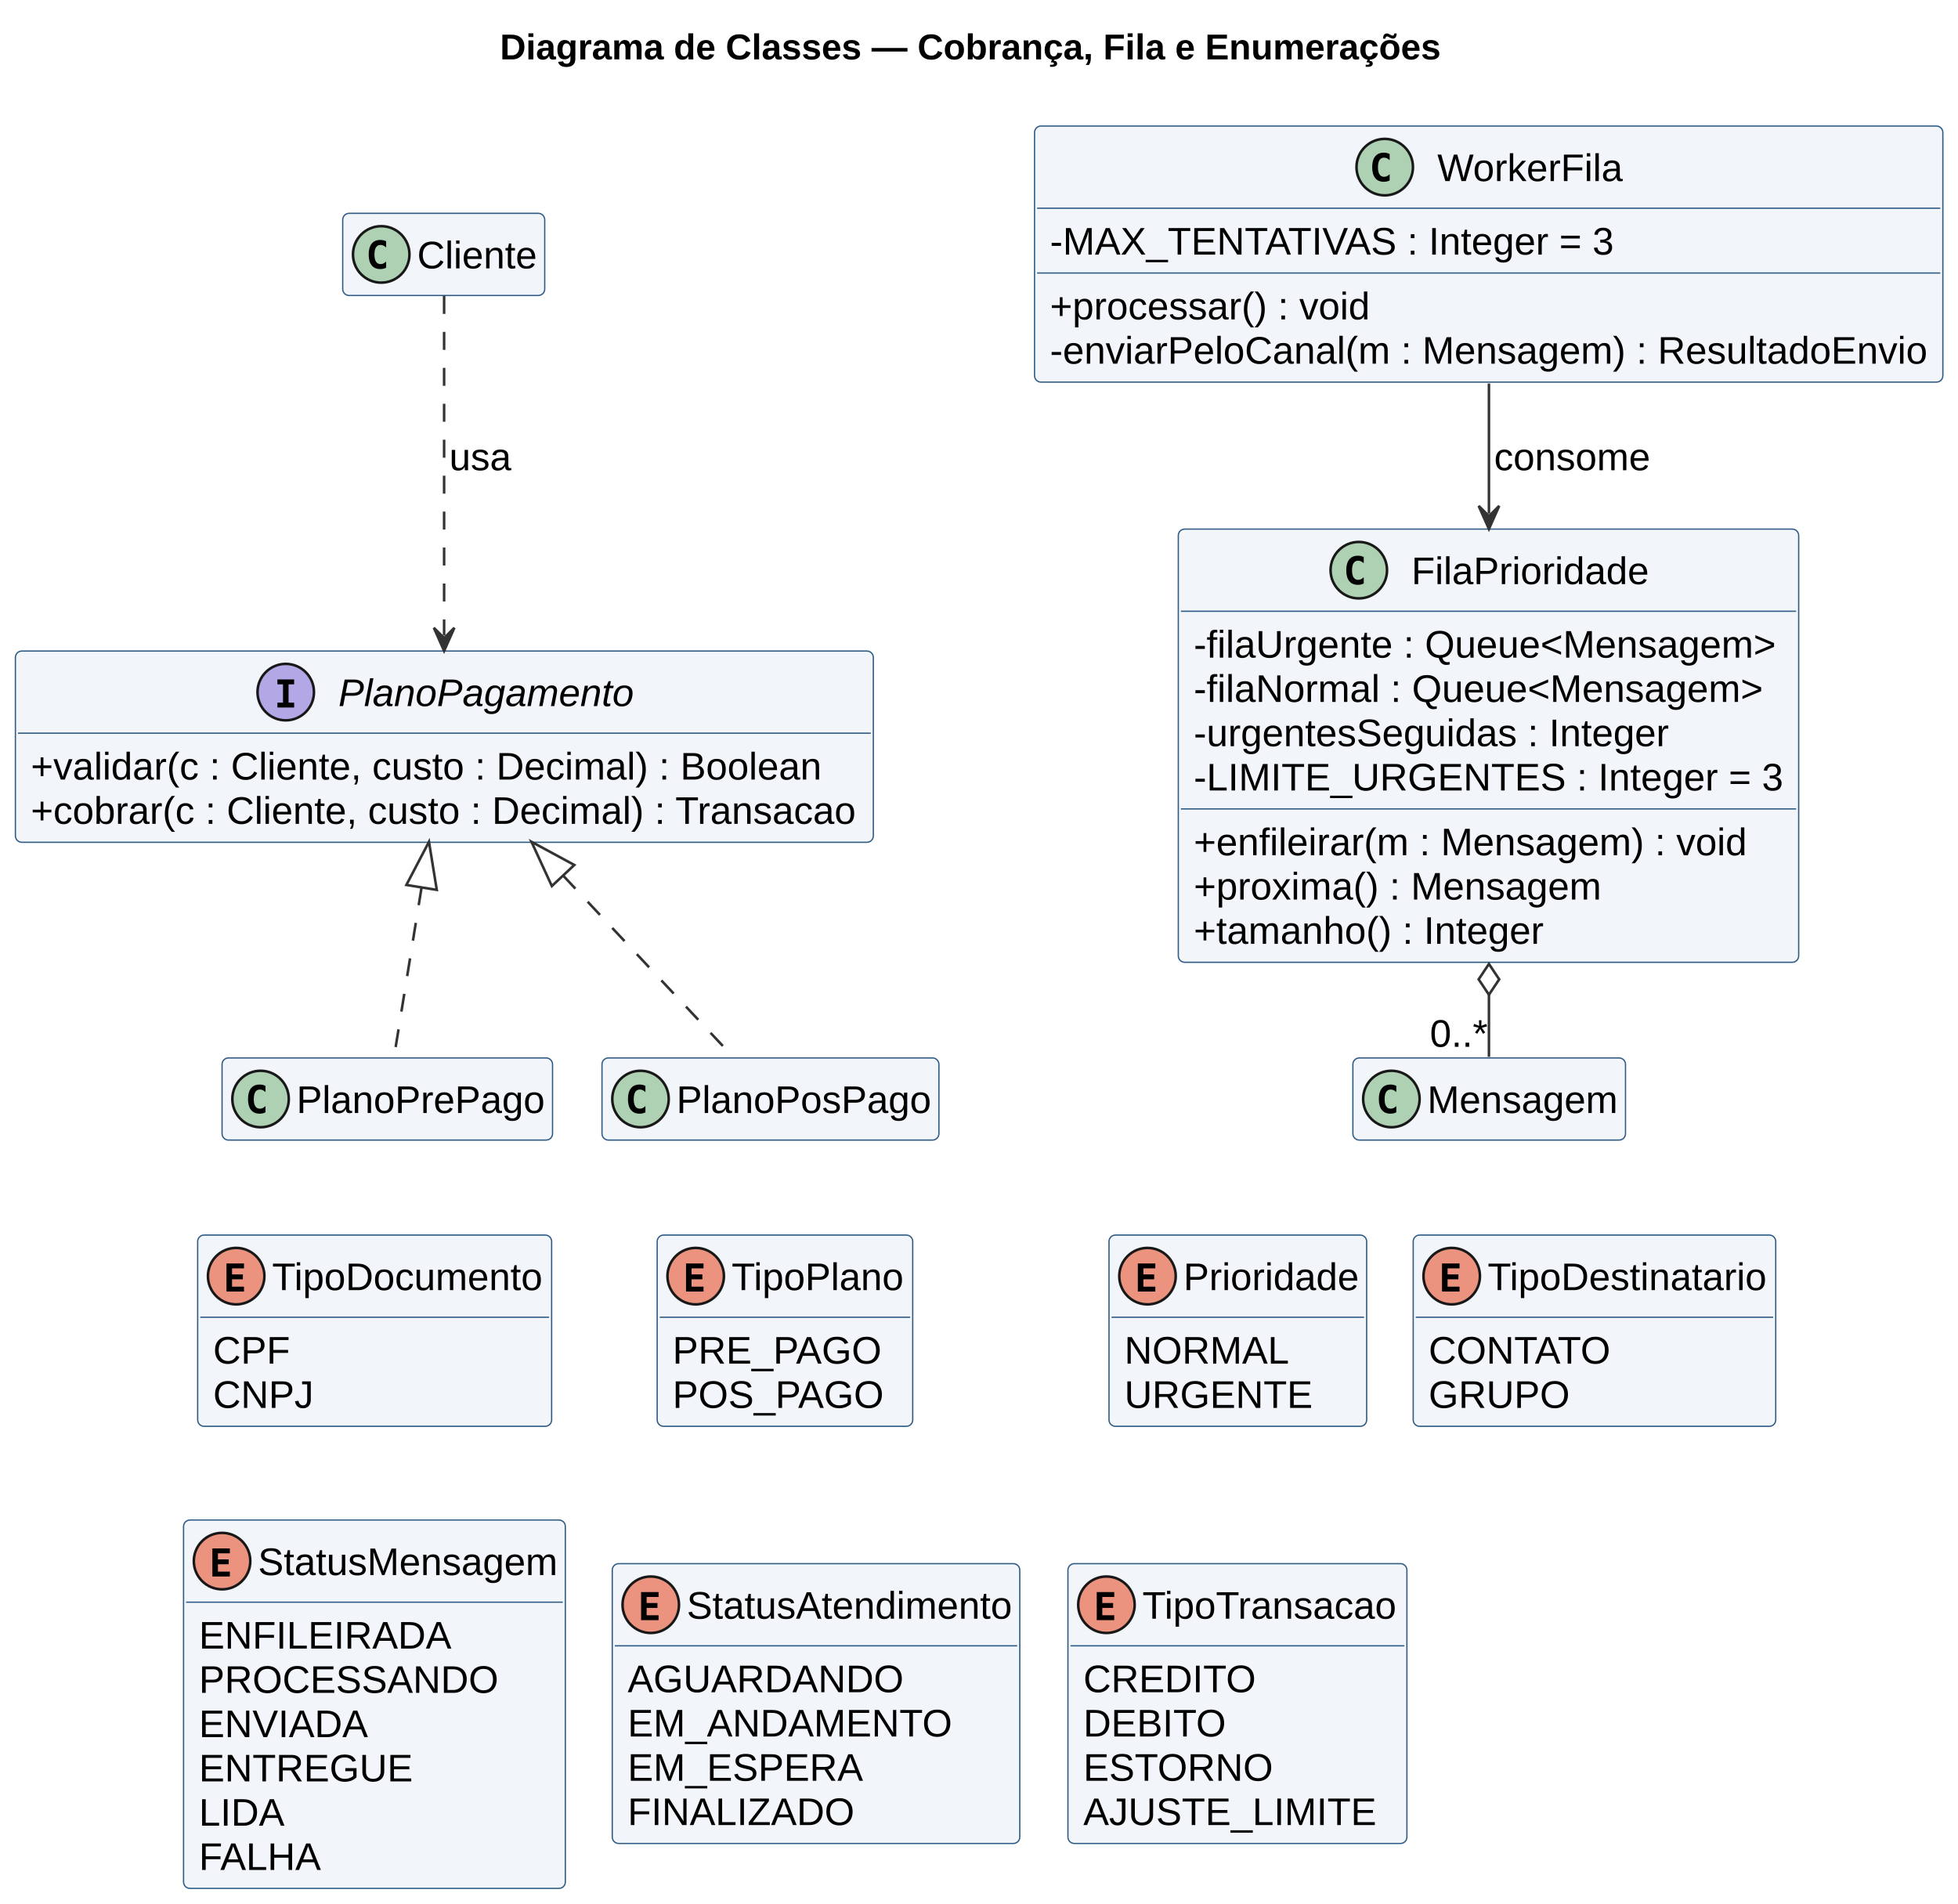
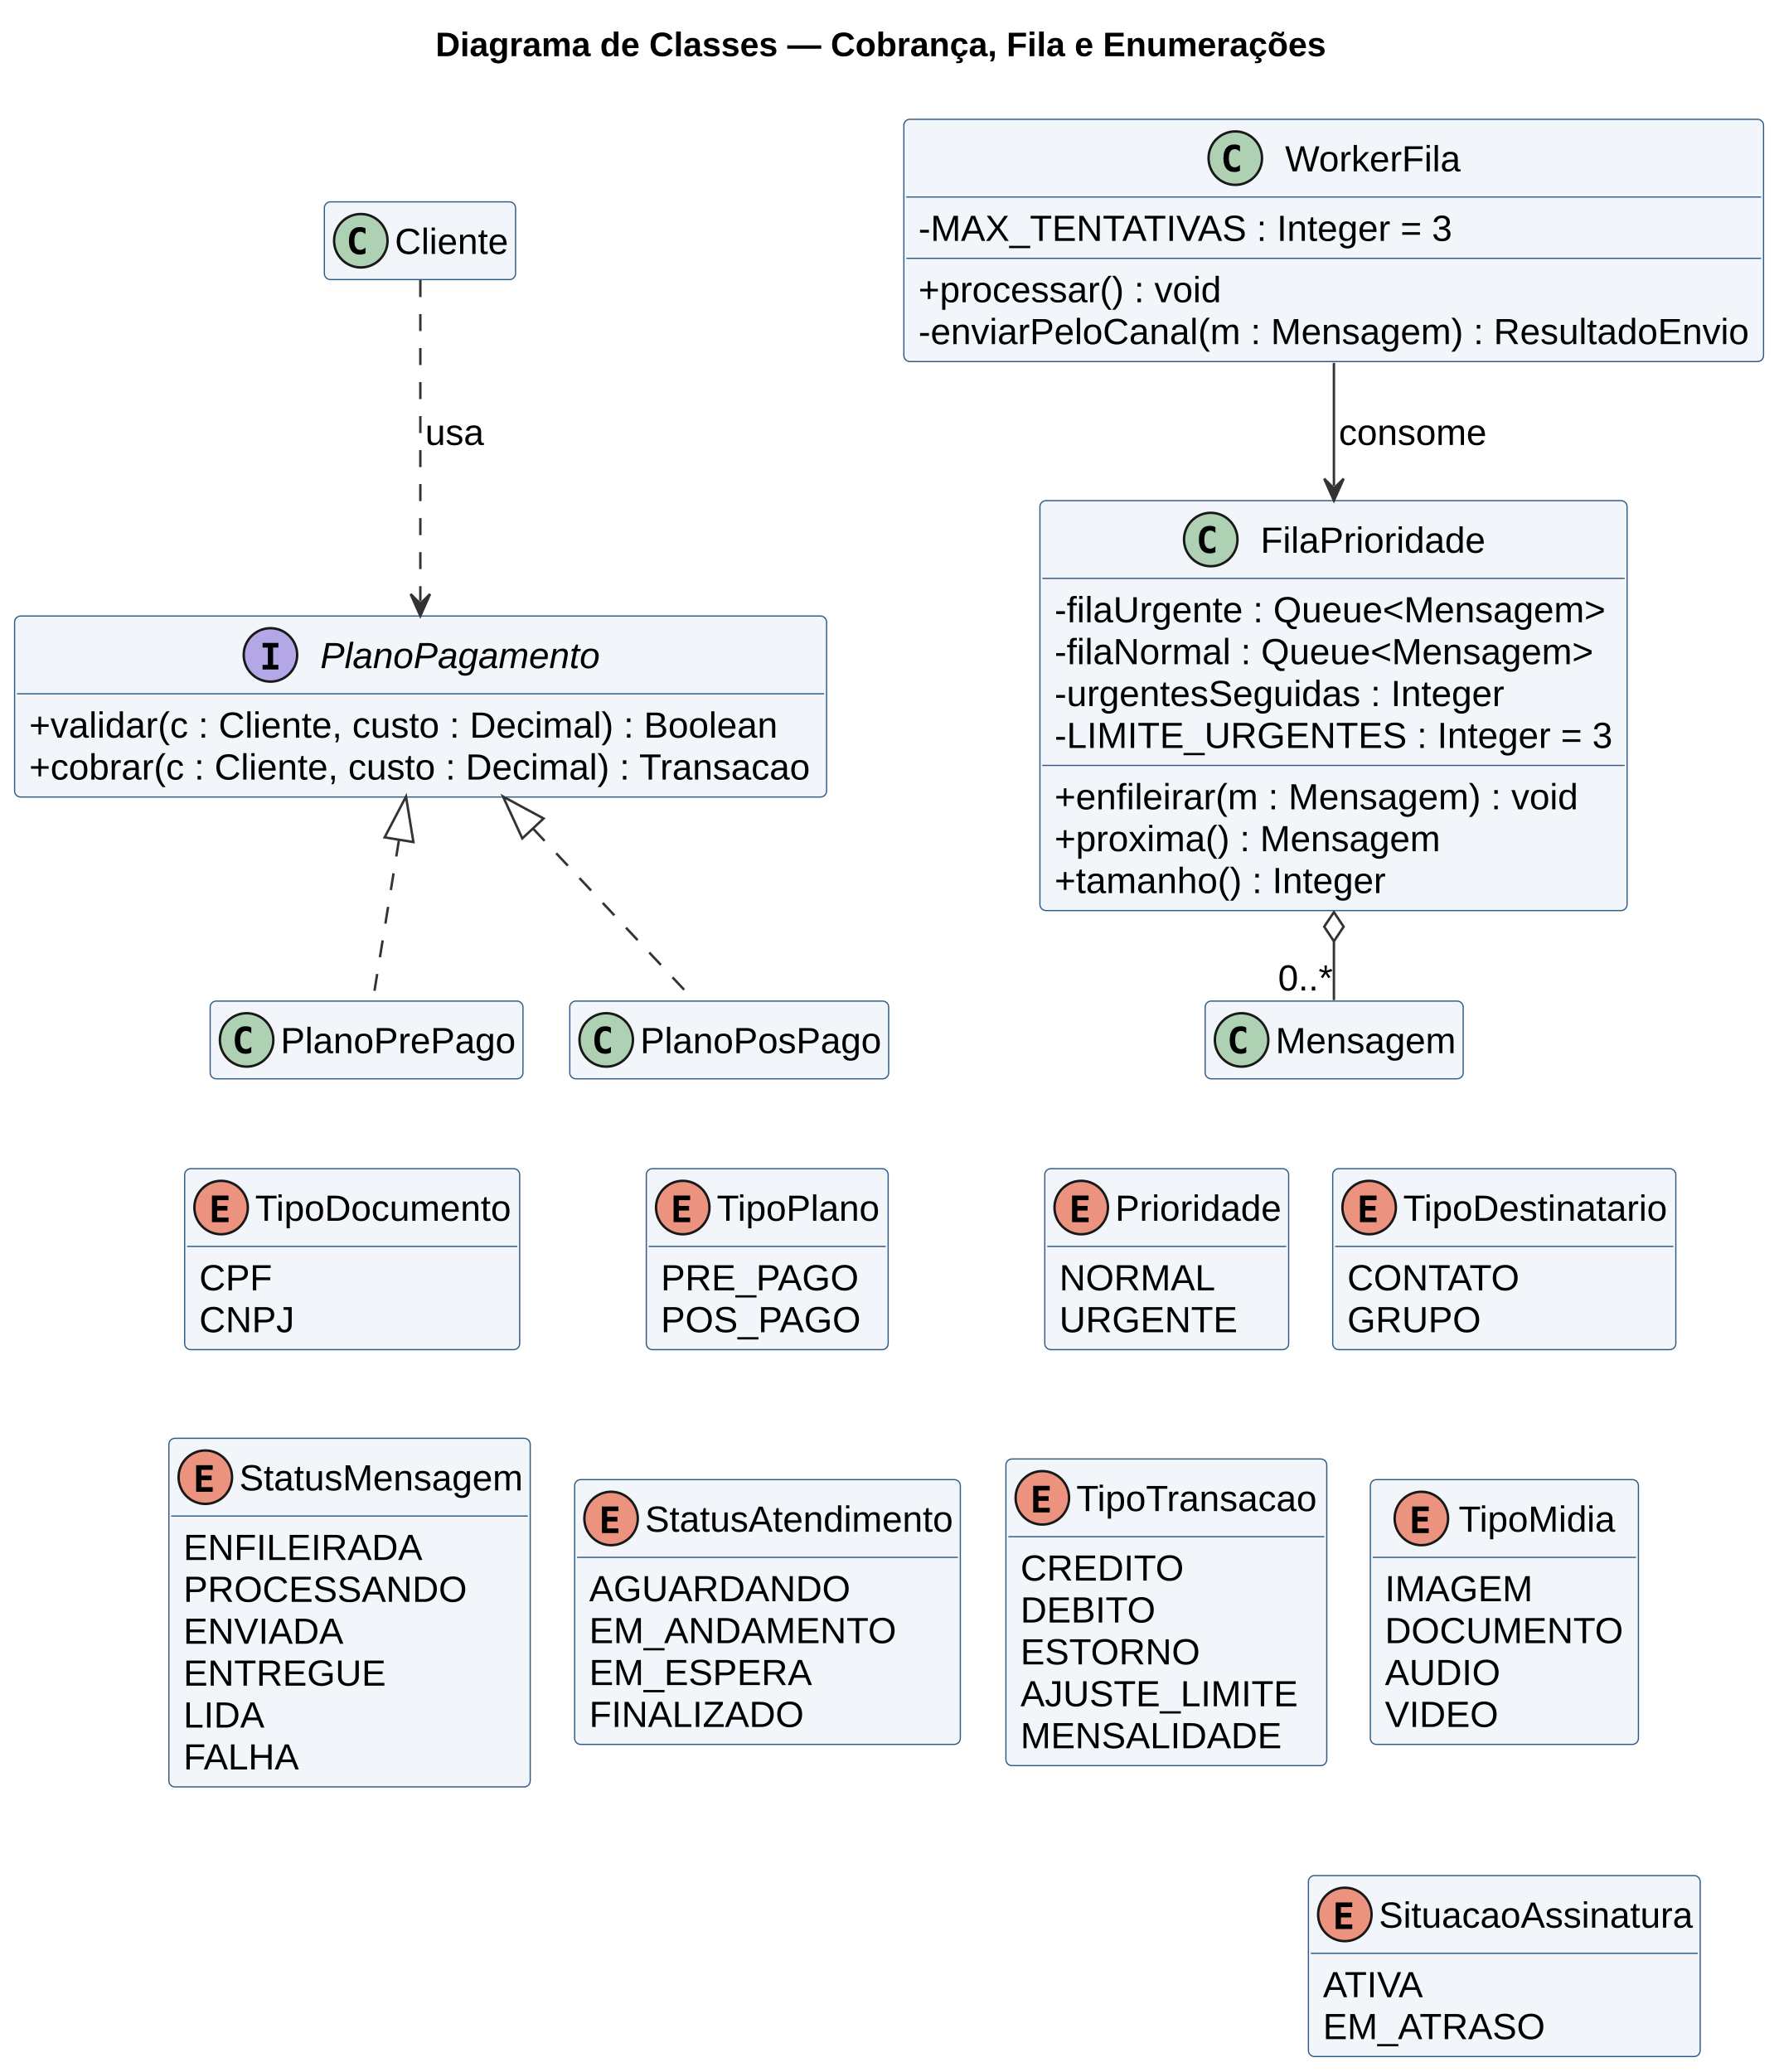
- <svg xmlns="http://www.w3.org/2000/svg" contentStyleType="text/css" data-diagram-type="CLASS" height="1545.833px" preserveAspectRatio="none" style="width:1589px;height:1545px;background:#FFFFFF;" version="1.1" viewBox="0 0 1589 1545" width="1589.583px" zoomAndPan="magnify">
+ <svg xmlns="http://www.w3.org/2000/svg" contentStyleType="text/css" data-diagram-type="CLASS" height="1777.083px" preserveAspectRatio="none" style="width:1525px;height:1777px;background:#FFFFFF;" version="1.1" viewBox="0 0 1525 1777" width="1525px" zoomAndPan="magnify">
  <defs />
  <g>
    <g class="title" data-source-line="3">
-       <text fill="#000000" font-family="Arial" font-size="29.167" font-weight="bold" lengthAdjust="spacing" textLength="763.517" x="405.741" y="48.191">Diagrama de Classes — Cobrança, Fila e Enumerações</text>
+       <text fill="#000000" font-family="Arial" font-size="29.167" font-weight="bold" lengthAdjust="spacing" textLength="763.517" x="373.45" y="48.191">Diagrama de Classes — Cobrança, Fila e Enumerações</text>
    </g>
    <g class="entity" data-entity="Cliente" data-source-line="7" data-uid="ent0002" id="entity_Cliente">
      <rect fill="#F2F6FA" height="66.667" rx="5.208" ry="5.208" style="stroke:#2F5B85;stroke-width:1.042;" width="163.941" x="278.125" y="173.122" />
      <ellipse cx="309.375" cy="206.456" fill="#ADD1B2" rx="22.917" ry="22.917" style="stroke:#181818;stroke-width:2.083;" />
      <path d="M313.37,217.258 Q312.302,217.807 311.127,218.082 Q309.952,218.356 308.655,218.356 Q304.047,218.356 301.62,215.32 Q299.194,212.283 299.194,206.546 Q299.194,200.793 301.62,197.757 Q304.047,194.72 308.655,194.72 Q309.952,194.72 311.142,194.995 Q312.332,195.27 313.37,195.819 L313.37,200.824 Q312.21,199.756 311.119,199.26 Q310.028,198.764 308.868,198.764 Q306.397,198.764 305.138,200.725 Q303.879,202.685 303.879,206.546 Q303.879,210.391 305.138,212.352 Q306.397,214.313 308.868,214.313 Q310.028,214.313 311.119,213.817 Q312.21,213.321 313.37,212.253 Z " fill="#000000" />
      <text fill="#000000" font-family="Arial" font-size="31.25" lengthAdjust="spacing" textLength="97.275" x="338.542" y="217.8">Cliente</text>
    </g>
    <g class="entity" data-entity="Mensagem" data-source-line="8" data-uid="ent0003" id="entity_Mensagem">
-       <rect fill="#F2F6FA" height="66.667" rx="5.208" ry="5.208" style="stroke:#2F5B85;stroke-width:1.042;" width="221.254" x="1097.917" y="858.539" />
-       <ellipse cx="1129.167" cy="891.872" fill="#ADD1B2" rx="22.917" ry="22.917" style="stroke:#181818;stroke-width:2.083;" />
-       <path d="M1133.161,902.674 Q1132.093,903.224 1130.918,903.498 Q1129.743,903.773 1128.447,903.773 Q1123.838,903.773 1121.412,900.736 Q1118.986,897.7 1118.986,891.963 Q1118.986,886.21 1121.412,883.174 Q1123.838,880.137 1128.447,880.137 Q1129.743,880.137 1130.934,880.412 Q1132.124,880.686 1133.161,881.236 L1133.161,886.241 Q1132.002,885.173 1130.911,884.677 Q1129.82,884.181 1128.66,884.181 Q1126.188,884.181 1124.929,886.141 Q1123.67,888.102 1123.67,891.963 Q1123.67,895.808 1124.929,897.769 Q1126.188,899.729 1128.66,899.729 Q1129.82,899.729 1130.911,899.234 Q1132.002,898.738 1133.161,897.669 Z " fill="#000000" />
-       <text fill="#000000" font-family="Arial" font-size="31.25" lengthAdjust="spacing" textLength="154.587" x="1158.333" y="903.217">Mensagem</text>
+       <rect fill="#F2F6FA" height="66.667" rx="5.208" ry="5.208" style="stroke:#2F5B85;stroke-width:1.042;" width="221.254" x="1033.333" y="858.539" />
+       <ellipse cx="1064.583" cy="891.872" fill="#ADD1B2" rx="22.917" ry="22.917" style="stroke:#181818;stroke-width:2.083;" />
+       <path d="M1068.578,902.674 Q1067.51,903.224 1066.335,903.498 Q1065.16,903.773 1063.863,903.773 Q1059.255,903.773 1056.829,900.736 Q1054.403,897.7 1054.403,891.963 Q1054.403,886.21 1056.829,883.174 Q1059.255,880.137 1063.863,880.137 Q1065.16,880.137 1066.35,880.412 Q1067.541,880.686 1068.578,881.236 L1068.578,886.241 Q1067.418,885.173 1066.327,884.677 Q1065.236,884.181 1064.077,884.181 Q1061.605,884.181 1060.346,886.141 Q1059.087,888.102 1059.087,891.963 Q1059.087,895.808 1060.346,897.769 Q1061.605,899.729 1064.077,899.729 Q1065.236,899.729 1066.327,899.234 Q1067.418,898.738 1068.578,897.669 Z " fill="#000000" />
+       <text fill="#000000" font-family="Arial" font-size="31.25" lengthAdjust="spacing" textLength="154.587" x="1093.75" y="903.217">Mensagem</text>
    </g>
    <g class="entity" data-entity="PlanoPagamento" data-source-line="9" data-uid="ent0004" id="entity_PlanoPagamento">
      <rect fill="#F2F6FA" height="155.202" rx="5.208" ry="5.208" style="stroke:#2F5B85;stroke-width:1.042;" width="696.249" x="12.5" y="528.331" />
      <ellipse cx="231.89" cy="561.664" fill="#B4A7E5" rx="22.917" ry="22.917" style="stroke:#181818;stroke-width:2.083;" />
      <path d="M225.139,555.35 L225.139,551.382 L238.704,551.382 L238.704,555.35 L234.173,555.35 L234.173,570.197 L238.704,570.197 L238.704,574.164 L225.139,574.164 L225.139,570.197 L229.671,570.197 L229.671,555.35 Z " fill="#000000" />
      <text fill="#000000" font-family="Arial" font-size="31.25" font-style="italic" lengthAdjust="spacing" textLength="239.761" x="274.598" y="573.009">PlanoPagamento</text>
      <line style="stroke:#2F5B85;stroke-width:1.042;" x1="14.583" x2="706.666" y1="594.997" y2="594.997" />
      <text fill="#000000" font-family="Arial" font-size="31.25" lengthAdjust="spacing" textLength="641.769" x="25" y="632.643">+validar(c : Cliente, custo : Decimal) : Boolean</text>
      <text fill="#000000" font-family="Arial" font-size="31.25" lengthAdjust="spacing" textLength="671.249" x="25" y="668.577">+cobrar(c : Cliente, custo : Decimal) : Transacao</text>
    </g>
    <g class="entity" data-entity="PlanoPrePago" data-source-line="13" data-uid="ent0005" id="entity_PlanoPrePago">
      <rect fill="#F2F6FA" height="66.667" rx="5.208" ry="5.208" style="stroke:#2F5B85;stroke-width:1.042;" width="268.205" x="180.208" y="858.539" />
      <ellipse cx="211.458" cy="891.872" fill="#ADD1B2" rx="22.917" ry="22.917" style="stroke:#181818;stroke-width:2.083;" />
      <path d="M215.453,902.674 Q214.385,903.224 213.21,903.498 Q212.035,903.773 210.738,903.773 Q206.13,903.773 203.704,900.736 Q201.278,897.7 201.278,891.963 Q201.278,886.21 203.704,883.174 Q206.13,880.137 210.738,880.137 Q212.035,880.137 213.225,880.412 Q214.416,880.686 215.453,881.236 L215.453,886.241 Q214.293,885.173 213.202,884.677 Q212.111,884.181 210.952,884.181 Q208.48,884.181 207.221,886.141 Q205.962,888.102 205.962,891.963 Q205.962,895.808 207.221,897.769 Q208.48,899.729 210.952,899.729 Q212.111,899.729 213.202,899.234 Q214.293,898.738 215.453,897.669 Z " fill="#000000" />
      <text fill="#000000" font-family="Arial" font-size="31.25" lengthAdjust="spacing" textLength="201.538" x="240.625" y="903.217">PlanoPrePago</text>
    </g>
    <g class="entity" data-entity="PlanoPosPago" data-source-line="14" data-uid="ent0006" id="entity_PlanoPosPago">
      <rect fill="#F2F6FA" height="66.667" rx="5.208" ry="5.208" style="stroke:#2F5B85;stroke-width:1.042;" width="273.423" x="488.542" y="858.539" />
      <ellipse cx="519.792" cy="891.872" fill="#ADD1B2" rx="22.917" ry="22.917" style="stroke:#181818;stroke-width:2.083;" />
      <path d="M523.786,902.674 Q522.718,903.224 521.543,903.498 Q520.368,903.773 519.072,903.773 Q514.463,903.773 512.037,900.736 Q509.611,897.7 509.611,891.963 Q509.611,886.21 512.037,883.174 Q514.463,880.137 519.072,880.137 Q520.368,880.137 521.559,880.412 Q522.749,880.686 523.786,881.236 L523.786,886.241 Q522.627,885.173 521.536,884.677 Q520.445,884.181 519.285,884.181 Q516.813,884.181 515.554,886.141 Q514.295,888.102 514.295,891.963 Q514.295,895.808 515.554,897.769 Q516.813,899.729 519.285,899.729 Q520.445,899.729 521.536,899.234 Q522.627,898.738 523.786,897.669 Z " fill="#000000" />
      <text fill="#000000" font-family="Arial" font-size="31.25" lengthAdjust="spacing" textLength="206.757" x="548.958" y="903.217">PlanoPosPago</text>
    </g>
    <g class="entity" data-entity="FilaPrioridade" data-source-line="15" data-uid="ent0007" id="entity_FilaPrioridade">
-       <rect fill="#F2F6FA" height="351.541" rx="5.208" ry="5.208" style="stroke:#2F5B85;stroke-width:1.042;" width="503.455" x="956.25" y="429.372" />
-       <ellipse cx="1102.726" cy="462.705" fill="#ADD1B2" rx="22.917" ry="22.917" style="stroke:#181818;stroke-width:2.083;" />
-       <path d="M1106.72,473.508 Q1105.652,474.057 1104.477,474.332 Q1103.303,474.606 1102.005,474.606 Q1097.397,474.606 1094.971,471.57 Q1092.545,468.533 1092.545,462.796 Q1092.545,457.043 1094.971,454.007 Q1097.397,450.971 1102.005,450.971 Q1103.303,450.971 1104.493,451.245 Q1105.683,451.52 1106.72,452.069 L1106.72,457.074 Q1105.561,456.006 1104.47,455.51 Q1103.379,455.014 1102.219,455.014 Q1099.747,455.014 1098.488,456.975 Q1097.229,458.935 1097.229,462.796 Q1097.229,466.641 1098.488,468.602 Q1099.747,470.563 1102.219,470.563 Q1103.379,470.563 1104.47,470.067 Q1105.561,469.571 1106.72,468.503 Z " fill="#000000" />
-       <text fill="#000000" font-family="Arial" font-size="31.25" lengthAdjust="spacing" textLength="192.795" x="1145.434" y="474.05">FilaPrioridade</text>
-       <line style="stroke:#2F5B85;stroke-width:1.042;" x1="958.333" x2="1457.621" y1="496.039" y2="496.039" />
-       <text fill="#000000" font-family="Arial" font-size="31.25" lengthAdjust="spacing" textLength="472.488" x="968.75" y="533.684">-filaUrgente : Queue&lt;Mensagem&gt;</text>
-       <text fill="#000000" font-family="Arial" font-size="31.25" lengthAdjust="spacing" textLength="462.021" x="968.75" y="569.619">-filaNormal : Queue&lt;Mensagem&gt;</text>
-       <text fill="#000000" font-family="Arial" font-size="31.25" lengthAdjust="spacing" textLength="385.666" x="968.75" y="605.553">-urgentesSeguidas : Integer</text>
-       <text fill="#000000" font-family="Arial" font-size="31.25" lengthAdjust="spacing" textLength="478.455" x="968.75" y="641.488">-LIMITE_URGENTES : Integer = 3</text>
-       <line style="stroke:#2F5B85;stroke-width:1.042;" x1="958.333" x2="1457.621" y1="656.443" y2="656.443" />
-       <text fill="#000000" font-family="Arial" font-size="31.25" lengthAdjust="spacing" textLength="448.944" x="968.75" y="694.089">+enfileirar(m : Mensagem) : void</text>
-       <text fill="#000000" font-family="Arial" font-size="31.25" lengthAdjust="spacing" textLength="330.841" x="968.75" y="730.023">+proxima() : Mensagem</text>
-       <text fill="#000000" font-family="Arial" font-size="31.25" lengthAdjust="spacing" textLength="284.012" x="968.75" y="765.958">+tamanho() : Integer</text>
+       <rect fill="#F2F6FA" height="351.541" rx="5.208" ry="5.208" style="stroke:#2F5B85;stroke-width:1.042;" width="503.455" x="891.667" y="429.372" />
+       <ellipse cx="1038.142" cy="462.705" fill="#ADD1B2" rx="22.917" ry="22.917" style="stroke:#181818;stroke-width:2.083;" />
+       <path d="M1042.137,473.508 Q1041.069,474.057 1039.894,474.332 Q1038.719,474.606 1037.422,474.606 Q1032.814,474.606 1030.388,471.57 Q1027.962,468.533 1027.962,462.796 Q1027.962,457.043 1030.388,454.007 Q1032.814,450.971 1037.422,450.971 Q1038.719,450.971 1039.909,451.245 Q1041.1,451.52 1042.137,452.069 L1042.137,457.074 Q1040.977,456.006 1039.887,455.51 Q1038.795,455.014 1037.636,455.014 Q1035.164,455.014 1033.905,456.975 Q1032.646,458.935 1032.646,462.796 Q1032.646,466.641 1033.905,468.602 Q1035.164,470.563 1037.636,470.563 Q1038.795,470.563 1039.887,470.067 Q1040.977,469.571 1042.137,468.503 Z " fill="#000000" />
+       <text fill="#000000" font-family="Arial" font-size="31.25" lengthAdjust="spacing" textLength="192.795" x="1080.851" y="474.05">FilaPrioridade</text>
+       <line style="stroke:#2F5B85;stroke-width:1.042;" x1="893.75" x2="1393.038" y1="496.039" y2="496.039" />
+       <text fill="#000000" font-family="Arial" font-size="31.25" lengthAdjust="spacing" textLength="472.488" x="904.167" y="533.684">-filaUrgente : Queue&lt;Mensagem&gt;</text>
+       <text fill="#000000" font-family="Arial" font-size="31.25" lengthAdjust="spacing" textLength="462.021" x="904.167" y="569.619">-filaNormal : Queue&lt;Mensagem&gt;</text>
+       <text fill="#000000" font-family="Arial" font-size="31.25" lengthAdjust="spacing" textLength="385.666" x="904.167" y="605.553">-urgentesSeguidas : Integer</text>
+       <text fill="#000000" font-family="Arial" font-size="31.25" lengthAdjust="spacing" textLength="478.455" x="904.167" y="641.488">-LIMITE_URGENTES : Integer = 3</text>
+       <line style="stroke:#2F5B85;stroke-width:1.042;" x1="893.75" x2="1393.038" y1="656.443" y2="656.443" />
+       <text fill="#000000" font-family="Arial" font-size="31.25" lengthAdjust="spacing" textLength="448.944" x="904.167" y="694.089">+enfileirar(m : Mensagem) : void</text>
+       <text fill="#000000" font-family="Arial" font-size="31.25" lengthAdjust="spacing" textLength="330.841" x="904.167" y="730.023">+proxima() : Mensagem</text>
+       <text fill="#000000" font-family="Arial" font-size="31.25" lengthAdjust="spacing" textLength="284.012" x="904.167" y="765.958">+tamanho() : Integer</text>
    </g>
    <g class="entity" data-entity="WorkerFila" data-source-line="24" data-uid="ent0008" id="entity_WorkerFila">
-       <rect fill="#F2F6FA" height="207.803" rx="5.208" ry="5.208" style="stroke:#2F5B85;stroke-width:1.042;" width="737.128" x="839.583" y="102.289" />
-       <ellipse cx="1123.77" cy="135.622" fill="#ADD1B2" rx="22.917" ry="22.917" style="stroke:#181818;stroke-width:2.083;" />
-       <path d="M1127.764,146.424 Q1126.696,146.974 1125.521,147.248 Q1124.346,147.523 1123.049,147.523 Q1118.441,147.523 1116.015,144.487 Q1113.589,141.45 1113.589,135.713 Q1113.589,129.96 1116.015,126.924 Q1118.441,123.887 1123.049,123.887 Q1124.346,123.887 1125.537,124.162 Q1126.727,124.436 1127.764,124.986 L1127.764,129.991 Q1126.605,128.923 1125.514,128.427 Q1124.423,127.931 1123.263,127.931 Q1120.791,127.931 1119.532,129.892 Q1118.273,131.852 1118.273,135.713 Q1118.273,139.558 1119.532,141.519 Q1120.791,143.479 1123.263,143.479 Q1124.423,143.479 1125.514,142.983 Q1126.605,142.488 1127.764,141.419 Z " fill="#000000" />
-       <text fill="#000000" font-family="Arial" font-size="31.25" lengthAdjust="spacing" textLength="151.047" x="1166.478" y="146.967">WorkerFila</text>
-       <line style="stroke:#2F5B85;stroke-width:1.042;" x1="841.667" x2="1574.628" y1="168.956" y2="168.956" />
-       <text fill="#000000" font-family="Arial" font-size="31.25" lengthAdjust="spacing" textLength="464.569" x="852.083" y="206.601">-MAX_TENTATIVAS : Integer = 3</text>
-       <line style="stroke:#2F5B85;stroke-width:1.042;" x1="841.667" x2="1574.628" y1="221.557" y2="221.557" />
-       <text fill="#000000" font-family="Arial" font-size="31.25" lengthAdjust="spacing" textLength="259.644" x="852.083" y="259.202">+processar() : void</text>
-       <text fill="#000000" font-family="Arial" font-size="31.25" lengthAdjust="spacing" textLength="712.128" x="852.083" y="295.137">-enviarPeloCanal(m : Mensagem) : ResultadoEnvio</text>
+       <rect fill="#F2F6FA" height="207.803" rx="5.208" ry="5.208" style="stroke:#2F5B85;stroke-width:1.042;" width="737.128" x="775" y="102.289" />
+       <ellipse cx="1059.186" cy="135.622" fill="#ADD1B2" rx="22.917" ry="22.917" style="stroke:#181818;stroke-width:2.083;" />
+       <path d="M1063.181,146.424 Q1062.113,146.974 1060.938,147.248 Q1059.763,147.523 1058.466,147.523 Q1053.858,147.523 1051.432,144.487 Q1049.006,141.45 1049.006,135.713 Q1049.006,129.96 1051.432,126.924 Q1053.858,123.887 1058.466,123.887 Q1059.763,123.887 1060.953,124.162 Q1062.143,124.436 1063.181,124.986 L1063.181,129.991 Q1062.021,128.923 1060.93,128.427 Q1059.839,127.931 1058.68,127.931 Q1056.208,127.931 1054.949,129.892 Q1053.69,131.852 1053.69,135.713 Q1053.69,139.558 1054.949,141.519 Q1056.208,143.479 1058.68,143.479 Q1059.839,143.479 1060.93,142.983 Q1062.021,142.488 1063.181,141.419 Z " fill="#000000" />
+       <text fill="#000000" font-family="Arial" font-size="31.25" lengthAdjust="spacing" textLength="151.047" x="1101.895" y="146.967">WorkerFila</text>
+       <line style="stroke:#2F5B85;stroke-width:1.042;" x1="777.083" x2="1510.044" y1="168.956" y2="168.956" />
+       <text fill="#000000" font-family="Arial" font-size="31.25" lengthAdjust="spacing" textLength="464.569" x="787.5" y="206.601">-MAX_TENTATIVAS : Integer = 3</text>
+       <line style="stroke:#2F5B85;stroke-width:1.042;" x1="777.083" x2="1510.044" y1="221.557" y2="221.557" />
+       <text fill="#000000" font-family="Arial" font-size="31.25" lengthAdjust="spacing" textLength="259.644" x="787.5" y="259.202">+processar() : void</text>
+       <text fill="#000000" font-family="Arial" font-size="31.25" lengthAdjust="spacing" textLength="712.128" x="787.5" y="295.137">-enviarPeloCanal(m : Mensagem) : ResultadoEnvio</text>
    </g>
    <g class="entity" data-entity="TipoDocumento" data-source-line="30" data-uid="ent0009" id="entity_TipoDocumento">
-       <rect fill="#F2F6FA" height="155.202" rx="5.208" ry="5.208" style="stroke:#2F5B85;stroke-width:1.042;" width="287.263" x="160.417" y="1002.289" />
-       <ellipse cx="191.667" cy="1035.622" fill="#EB937F" rx="22.917" ry="22.917" style="stroke:#181818;stroke-width:2.083;" />
-       <path d="M198.004,1048.122 L183.814,1048.122 L183.814,1025.341 L198.004,1025.341 L198.004,1029.308 L188.315,1029.308 L188.315,1034.221 L197.089,1034.221 L197.089,1038.189 L188.315,1038.189 L188.315,1044.155 L198.004,1044.155 Z " fill="#000000" />
-       <text fill="#000000" font-family="Arial" font-size="31.25" lengthAdjust="spacing" textLength="220.596" x="220.833" y="1046.967">TipoDocumento</text>
-       <line style="stroke:#2F5B85;stroke-width:1.042;" x1="162.5" x2="445.596" y1="1068.956" y2="1068.956" />
-       <text fill="#000000" font-family="Arial" font-size="31.25" lengthAdjust="spacing" textLength="62.5" x="172.917" y="1106.601">CPF</text>
-       <text fill="#000000" font-family="Arial" font-size="31.25" lengthAdjust="spacing" textLength="81.604" x="172.917" y="1142.535">CNPJ</text>
+       <rect fill="#F2F6FA" height="155.202" rx="5.208" ry="5.208" style="stroke:#2F5B85;stroke-width:1.042;" width="287.263" x="158.333" y="1002.289" />
+       <ellipse cx="189.583" cy="1035.622" fill="#EB937F" rx="22.917" ry="22.917" style="stroke:#181818;stroke-width:2.083;" />
+       <path d="M195.921,1048.122 L181.73,1048.122 L181.73,1025.341 L195.921,1025.341 L195.921,1029.308 L186.232,1029.308 L186.232,1034.221 L195.005,1034.221 L195.005,1038.189 L186.232,1038.189 L186.232,1044.155 L195.921,1044.155 Z " fill="#000000" />
+       <text fill="#000000" font-family="Arial" font-size="31.25" lengthAdjust="spacing" textLength="220.596" x="218.75" y="1046.967">TipoDocumento</text>
+       <line style="stroke:#2F5B85;stroke-width:1.042;" x1="160.417" x2="443.513" y1="1068.956" y2="1068.956" />
+       <text fill="#000000" font-family="Arial" font-size="31.25" lengthAdjust="spacing" textLength="62.5" x="170.833" y="1106.601">CPF</text>
+       <text fill="#000000" font-family="Arial" font-size="31.25" lengthAdjust="spacing" textLength="81.604" x="170.833" y="1142.535">CNPJ</text>
    </g>
    <g class="entity" data-entity="TipoPlano" data-source-line="34" data-uid="ent0010" id="entity_TipoPlano">
-       <rect fill="#F2F6FA" height="155.202" rx="5.208" ry="5.208" style="stroke:#2F5B85;stroke-width:1.042;" width="207.383" x="533.333" y="1002.289" />
-       <ellipse cx="564.583" cy="1035.622" fill="#EB937F" rx="22.917" ry="22.917" style="stroke:#181818;stroke-width:2.083;" />
-       <path d="M570.921,1048.122 L556.73,1048.122 L556.73,1025.341 L570.921,1025.341 L570.921,1029.308 L561.231,1029.308 L561.231,1034.221 L570.005,1034.221 L570.005,1038.189 L561.231,1038.189 L561.231,1044.155 L570.921,1044.155 Z " fill="#000000" />
-       <text fill="#000000" font-family="Arial" font-size="31.25" lengthAdjust="spacing" textLength="140.717" x="593.75" y="1046.967">TipoPlano</text>
-       <line style="stroke:#2F5B85;stroke-width:1.042;" x1="535.417" x2="738.633" y1="1068.956" y2="1068.956" />
-       <text fill="#000000" font-family="Arial" font-size="31.25" lengthAdjust="spacing" textLength="171.936" x="545.833" y="1106.601">PRE_PAGO</text>
-       <text fill="#000000" font-family="Arial" font-size="31.25" lengthAdjust="spacing" textLength="173.675" x="545.833" y="1142.535">POS_PAGO</text>
+       <rect fill="#F2F6FA" height="155.202" rx="5.208" ry="5.208" style="stroke:#2F5B85;stroke-width:1.042;" width="207.383" x="554.167" y="1002.289" />
+       <ellipse cx="585.417" cy="1035.622" fill="#EB937F" rx="22.917" ry="22.917" style="stroke:#181818;stroke-width:2.083;" />
+       <path d="M591.754,1048.122 L577.563,1048.122 L577.563,1025.341 L591.754,1025.341 L591.754,1029.308 L582.065,1029.308 L582.065,1034.221 L590.839,1034.221 L590.839,1038.189 L582.065,1038.189 L582.065,1044.155 L591.754,1044.155 Z " fill="#000000" />
+       <text fill="#000000" font-family="Arial" font-size="31.25" lengthAdjust="spacing" textLength="140.717" x="614.583" y="1046.967">TipoPlano</text>
+       <line style="stroke:#2F5B85;stroke-width:1.042;" x1="556.25" x2="759.467" y1="1068.956" y2="1068.956" />
+       <text fill="#000000" font-family="Arial" font-size="31.25" lengthAdjust="spacing" textLength="171.936" x="566.667" y="1106.601">PRE_PAGO</text>
+       <text fill="#000000" font-family="Arial" font-size="31.25" lengthAdjust="spacing" textLength="173.675" x="566.667" y="1142.535">POS_PAGO</text>
    </g>
    <g class="entity" data-entity="Prioridade" data-source-line="38" data-uid="ent0011" id="entity_Prioridade">
-       <rect fill="#F2F6FA" height="155.202" rx="5.208" ry="5.208" style="stroke:#2F5B85;stroke-width:1.042;" width="209.107" x="900" y="1002.289" />
-       <ellipse cx="931.25" cy="1035.622" fill="#EB937F" rx="22.917" ry="22.917" style="stroke:#181818;stroke-width:2.083;" />
-       <path d="M937.587,1048.122 L923.397,1048.122 L923.397,1025.341 L937.587,1025.341 L937.587,1029.308 L927.898,1029.308 L927.898,1034.221 L936.672,1034.221 L936.672,1038.189 L927.898,1038.189 L927.898,1044.155 L937.587,1044.155 Z " fill="#000000" />
-       <text fill="#000000" font-family="Arial" font-size="31.25" lengthAdjust="spacing" textLength="142.441" x="960.417" y="1046.967">Prioridade</text>
-       <line style="stroke:#2F5B85;stroke-width:1.042;" x1="902.083" x2="1107.024" y1="1068.956" y2="1068.956" />
-       <text fill="#000000" font-family="Arial" font-size="31.25" lengthAdjust="spacing" textLength="133.697" x="912.5" y="1106.601">NORMAL</text>
-       <text fill="#000000" font-family="Arial" font-size="31.25" lengthAdjust="spacing" textLength="152.786" x="912.5" y="1142.535">URGENTE</text>
+       <rect fill="#F2F6FA" height="155.202" rx="5.208" ry="5.208" style="stroke:#2F5B85;stroke-width:1.042;" width="209.107" x="895.833" y="1002.289" />
+       <ellipse cx="927.083" cy="1035.622" fill="#EB937F" rx="22.917" ry="22.917" style="stroke:#181818;stroke-width:2.083;" />
+       <path d="M933.421,1048.122 L919.23,1048.122 L919.23,1025.341 L933.421,1025.341 L933.421,1029.308 L923.731,1029.308 L923.731,1034.221 L932.505,1034.221 L932.505,1038.189 L923.731,1038.189 L923.731,1044.155 L933.421,1044.155 Z " fill="#000000" />
+       <text fill="#000000" font-family="Arial" font-size="31.25" lengthAdjust="spacing" textLength="142.441" x="956.25" y="1046.967">Prioridade</text>
+       <line style="stroke:#2F5B85;stroke-width:1.042;" x1="897.917" x2="1102.858" y1="1068.956" y2="1068.956" />
+       <text fill="#000000" font-family="Arial" font-size="31.25" lengthAdjust="spacing" textLength="133.697" x="908.333" y="1106.601">NORMAL</text>
+       <text fill="#000000" font-family="Arial" font-size="31.25" lengthAdjust="spacing" textLength="152.786" x="908.333" y="1142.535">URGENTE</text>
    </g>
    <g class="entity" data-entity="StatusMensagem" data-source-line="42" data-uid="ent0012" id="entity_StatusMensagem">
-       <rect fill="#F2F6FA" height="298.94" rx="5.208" ry="5.208" style="stroke:#2F5B85;stroke-width:1.042;" width="309.846" x="148.958" y="1233.539" />
-       <ellipse cx="180.208" cy="1266.872" fill="#EB937F" rx="22.917" ry="22.917" style="stroke:#181818;stroke-width:2.083;" />
-       <path d="M186.546,1279.372 L172.355,1279.372 L172.355,1256.591 L186.546,1256.591 L186.546,1260.558 L176.857,1260.558 L176.857,1265.471 L185.63,1265.471 L185.63,1269.439 L176.857,1269.439 L176.857,1275.405 L186.546,1275.405 Z " fill="#000000" />
-       <text fill="#000000" font-family="Arial" font-size="31.25" lengthAdjust="spacing" textLength="243.179" x="209.375" y="1278.217">StatusMensagem</text>
-       <line style="stroke:#2F5B85;stroke-width:1.042;" x1="151.042" x2="456.721" y1="1300.206" y2="1300.206" />
-       <text fill="#000000" font-family="Arial" font-size="31.25" lengthAdjust="spacing" textLength="204.91" x="161.458" y="1337.851">ENFILEIRADA</text>
-       <text fill="#000000" font-family="Arial" font-size="31.25" lengthAdjust="spacing" textLength="243.103" x="161.458" y="1373.785">PROCESSANDO</text>
-       <text fill="#000000" font-family="Arial" font-size="31.25" lengthAdjust="spacing" textLength="137.192" x="161.458" y="1409.72">ENVIADA</text>
-       <text fill="#000000" font-family="Arial" font-size="31.25" lengthAdjust="spacing" textLength="173.63" x="161.458" y="1445.654">ENTREGUE</text>
-       <text fill="#000000" font-family="Arial" font-size="31.25" lengthAdjust="spacing" textLength="69.473" x="161.458" y="1481.589">LIDA</text>
-       <text fill="#000000" font-family="Arial" font-size="31.25" lengthAdjust="spacing" textLength="100.723" x="161.458" y="1517.523">FALHA</text>
+       <rect fill="#F2F6FA" height="298.94" rx="5.208" ry="5.208" style="stroke:#2F5B85;stroke-width:1.042;" width="309.846" x="144.792" y="1233.539" />
+       <ellipse cx="176.042" cy="1266.872" fill="#EB937F" rx="22.917" ry="22.917" style="stroke:#181818;stroke-width:2.083;" />
+       <path d="M182.379,1279.372 L168.189,1279.372 L168.189,1256.591 L182.379,1256.591 L182.379,1260.558 L172.69,1260.558 L172.69,1265.471 L181.464,1265.471 L181.464,1269.439 L172.69,1269.439 L172.69,1275.405 L182.379,1275.405 Z " fill="#000000" />
+       <text fill="#000000" font-family="Arial" font-size="31.25" lengthAdjust="spacing" textLength="243.179" x="205.208" y="1278.217">StatusMensagem</text>
+       <line style="stroke:#2F5B85;stroke-width:1.042;" x1="146.875" x2="452.554" y1="1300.206" y2="1300.206" />
+       <text fill="#000000" font-family="Arial" font-size="31.25" lengthAdjust="spacing" textLength="204.91" x="157.292" y="1337.851">ENFILEIRADA</text>
+       <text fill="#000000" font-family="Arial" font-size="31.25" lengthAdjust="spacing" textLength="243.103" x="157.292" y="1373.785">PROCESSANDO</text>
+       <text fill="#000000" font-family="Arial" font-size="31.25" lengthAdjust="spacing" textLength="137.192" x="157.292" y="1409.72">ENVIADA</text>
+       <text fill="#000000" font-family="Arial" font-size="31.25" lengthAdjust="spacing" textLength="173.63" x="157.292" y="1445.654">ENTREGUE</text>
+       <text fill="#000000" font-family="Arial" font-size="31.25" lengthAdjust="spacing" textLength="69.473" x="157.292" y="1481.589">LIDA</text>
+       <text fill="#000000" font-family="Arial" font-size="31.25" lengthAdjust="spacing" textLength="100.723" x="157.292" y="1517.523">FALHA</text>
    </g>
    <g class="entity" data-entity="StatusAtendimento" data-source-line="50" data-uid="ent0013" id="entity_StatusAtendimento">
-       <rect fill="#F2F6FA" height="227.071" rx="5.208" ry="5.208" style="stroke:#2F5B85;stroke-width:1.042;" width="330.72" x="496.875" y="1268.956" />
-       <ellipse cx="528.125" cy="1302.289" fill="#EB937F" rx="22.917" ry="22.917" style="stroke:#181818;stroke-width:2.083;" />
-       <path d="M534.462,1314.789 L520.272,1314.789 L520.272,1292.007 L534.462,1292.007 L534.462,1295.975 L524.773,1295.975 L524.773,1300.888 L533.547,1300.888 L533.547,1304.855 L524.773,1304.855 L524.773,1310.822 L534.462,1310.822 Z " fill="#000000" />
-       <text fill="#000000" font-family="Arial" font-size="31.25" lengthAdjust="spacing" textLength="264.053" x="557.292" y="1313.634">StatusAtendimento</text>
-       <line style="stroke:#2F5B85;stroke-width:1.042;" x1="498.958" x2="825.512" y1="1335.622" y2="1335.622" />
-       <text fill="#000000" font-family="Arial" font-size="31.25" lengthAdjust="spacing" textLength="223.984" x="509.375" y="1373.268">AGUARDANDO</text>
-       <text fill="#000000" font-family="Arial" font-size="31.25" lengthAdjust="spacing" textLength="263.916" x="509.375" y="1409.202">EM_ANDAMENTO</text>
-       <text fill="#000000" font-family="Arial" font-size="31.25" lengthAdjust="spacing" textLength="191.04" x="509.375" y="1445.137">EM_ESPERA</text>
-       <text fill="#000000" font-family="Arial" font-size="31.25" lengthAdjust="spacing" textLength="184.052" x="509.375" y="1481.071">FINALIZADO</text>
+       <rect fill="#F2F6FA" height="227.071" rx="5.208" ry="5.208" style="stroke:#2F5B85;stroke-width:1.042;" width="330.72" x="492.708" y="1268.956" />
+       <ellipse cx="523.958" cy="1302.289" fill="#EB937F" rx="22.917" ry="22.917" style="stroke:#181818;stroke-width:2.083;" />
+       <path d="M530.296,1314.789 L516.105,1314.789 L516.105,1292.007 L530.296,1292.007 L530.296,1295.975 L520.606,1295.975 L520.606,1300.888 L529.38,1300.888 L529.38,1304.855 L520.606,1304.855 L520.606,1310.822 L530.296,1310.822 Z " fill="#000000" />
+       <text fill="#000000" font-family="Arial" font-size="31.25" lengthAdjust="spacing" textLength="264.053" x="553.125" y="1313.634">StatusAtendimento</text>
+       <line style="stroke:#2F5B85;stroke-width:1.042;" x1="494.792" x2="821.345" y1="1335.622" y2="1335.622" />
+       <text fill="#000000" font-family="Arial" font-size="31.25" lengthAdjust="spacing" textLength="223.984" x="505.208" y="1373.268">AGUARDANDO</text>
+       <text fill="#000000" font-family="Arial" font-size="31.25" lengthAdjust="spacing" textLength="263.916" x="505.208" y="1409.202">EM_ANDAMENTO</text>
+       <text fill="#000000" font-family="Arial" font-size="31.25" lengthAdjust="spacing" textLength="191.04" x="505.208" y="1445.137">EM_ESPERA</text>
+       <text fill="#000000" font-family="Arial" font-size="31.25" lengthAdjust="spacing" textLength="184.052" x="505.208" y="1481.071">FINALIZADO</text>
    </g>
    <g class="entity" data-entity="TipoDestinatario" data-source-line="56" data-uid="ent0014" id="entity_TipoDestinatario">
-       <rect fill="#F2F6FA" height="155.202" rx="5.208" ry="5.208" style="stroke:#2F5B85;stroke-width:1.042;" width="294.206" x="1146.875" y="1002.289" />
-       <ellipse cx="1178.125" cy="1035.622" fill="#EB937F" rx="22.917" ry="22.917" style="stroke:#181818;stroke-width:2.083;" />
-       <path d="M1184.463,1048.122 L1170.272,1048.122 L1170.272,1025.341 L1184.463,1025.341 L1184.463,1029.308 L1174.773,1029.308 L1174.773,1034.221 L1183.547,1034.221 L1183.547,1038.189 L1174.773,1038.189 L1174.773,1044.155 L1184.463,1044.155 Z " fill="#000000" />
-       <text fill="#000000" font-family="Arial" font-size="31.25" lengthAdjust="spacing" textLength="227.539" x="1207.292" y="1046.967">TipoDestinatario</text>
-       <line style="stroke:#2F5B85;stroke-width:1.042;" x1="1148.958" x2="1438.997" y1="1068.956" y2="1068.956" />
-       <text fill="#000000" font-family="Arial" font-size="31.25" lengthAdjust="spacing" textLength="152.771" x="1159.375" y="1106.601">CONTATO</text>
-       <text fill="#000000" font-family="Arial" font-size="31.25" lengthAdjust="spacing" textLength="114.594" x="1159.375" y="1142.535">GRUPO</text>
+       <rect fill="#F2F6FA" height="155.202" rx="5.208" ry="5.208" style="stroke:#2F5B85;stroke-width:1.042;" width="294.206" x="1142.708" y="1002.289" />
+       <ellipse cx="1173.958" cy="1035.622" fill="#EB937F" rx="22.917" ry="22.917" style="stroke:#181818;stroke-width:2.083;" />
+       <path d="M1180.296,1048.122 L1166.105,1048.122 L1166.105,1025.341 L1180.296,1025.341 L1180.296,1029.308 L1170.607,1029.308 L1170.607,1034.221 L1179.38,1034.221 L1179.38,1038.189 L1170.607,1038.189 L1170.607,1044.155 L1180.296,1044.155 Z " fill="#000000" />
+       <text fill="#000000" font-family="Arial" font-size="31.25" lengthAdjust="spacing" textLength="227.539" x="1203.125" y="1046.967">TipoDestinatario</text>
+       <line style="stroke:#2F5B85;stroke-width:1.042;" x1="1144.792" x2="1434.831" y1="1068.956" y2="1068.956" />
+       <text fill="#000000" font-family="Arial" font-size="31.25" lengthAdjust="spacing" textLength="152.771" x="1155.208" y="1106.601">CONTATO</text>
+       <text fill="#000000" font-family="Arial" font-size="31.25" lengthAdjust="spacing" textLength="114.594" x="1155.208" y="1142.535">GRUPO</text>
    </g>
-     <g class="entity" data-entity="TipoTransacao" data-source-line="60" data-uid="ent0015" id="entity_TipoTransacao">
-       <rect fill="#F2F6FA" height="227.071" rx="5.208" ry="5.208" style="stroke:#2F5B85;stroke-width:1.042;" width="275.102" x="866.667" y="1268.956" />
-       <ellipse cx="897.917" cy="1302.289" fill="#EB937F" rx="22.917" ry="22.917" style="stroke:#181818;stroke-width:2.083;" />
-       <path d="M904.254,1314.789 L890.063,1314.789 L890.063,1292.007 L904.254,1292.007 L904.254,1295.975 L894.565,1295.975 L894.565,1300.888 L903.339,1300.888 L903.339,1304.855 L894.565,1304.855 L894.565,1310.822 L904.254,1310.822 Z " fill="#000000" />
-       <text fill="#000000" font-family="Arial" font-size="31.25" lengthAdjust="spacing" textLength="208.435" x="927.083" y="1313.634">TipoTransacao</text>
-       <line style="stroke:#2F5B85;stroke-width:1.042;" x1="868.75" x2="1139.685" y1="1335.622" y2="1335.622" />
-       <text fill="#000000" font-family="Arial" font-size="31.25" lengthAdjust="spacing" textLength="140.625" x="879.167" y="1373.268">CREDITO</text>
-       <text fill="#000000" font-family="Arial" font-size="31.25" lengthAdjust="spacing" textLength="116.333" x="879.167" y="1409.202">DEBITO</text>
-       <text fill="#000000" font-family="Arial" font-size="31.25" lengthAdjust="spacing" textLength="154.526" x="879.167" y="1445.137">ESTORNO</text>
-       <text fill="#000000" font-family="Arial" font-size="31.25" lengthAdjust="spacing" textLength="237.9" x="879.167" y="1481.071">AJUSTE_LIMITE</text>
+     <g class="entity" data-entity="TipoMidia" data-source-line="60" data-uid="ent0015" id="entity_TipoMidia">
+       <rect fill="#F2F6FA" height="227.071" rx="5.208" ry="5.208" style="stroke:#2F5B85;stroke-width:1.042;" width="229.849" x="1175" y="1268.956" />
+       <ellipse cx="1218.722" cy="1302.289" fill="#EB937F" rx="22.917" ry="22.917" style="stroke:#181818;stroke-width:2.083;" />
+       <path d="M1225.059,1314.789 L1210.869,1314.789 L1210.869,1292.007 L1225.059,1292.007 L1225.059,1295.975 L1215.37,1295.975 L1215.37,1300.888 L1224.144,1300.888 L1224.144,1304.855 L1215.37,1304.855 L1215.37,1310.822 L1225.059,1310.822 Z " fill="#000000" />
+       <text fill="#000000" font-family="Arial" font-size="31.25" lengthAdjust="spacing" textLength="135.468" x="1250.66" y="1313.634">TipoMidia</text>
+       <line style="stroke:#2F5B85;stroke-width:1.042;" x1="1177.083" x2="1402.766" y1="1335.622" y2="1335.622" />
+       <text fill="#000000" font-family="Arial" font-size="31.25" lengthAdjust="spacing" textLength="126.74" x="1187.5" y="1373.268">IMAGEM</text>
+       <text fill="#000000" font-family="Arial" font-size="31.25" lengthAdjust="spacing" textLength="204.849" x="1187.5" y="1409.202">DOCUMENTO</text>
+       <text fill="#000000" font-family="Arial" font-size="31.25" lengthAdjust="spacing" textLength="98.969" x="1187.5" y="1445.137">AUDIO</text>
+       <text fill="#000000" font-family="Arial" font-size="31.25" lengthAdjust="spacing" textLength="97.244" x="1187.5" y="1481.071">VIDEO</text>
    </g>
-     <g class="link" data-entity-1="PlanoPagamento" data-entity-2="PlanoPrePago" data-uid="lnk16" id="link_PlanoPagamento_PlanoPrePago">
+     <g class="entity" data-entity="SituacaoAssinatura" data-source-line="66" data-uid="ent0016" id="entity_SituacaoAssinatura">
+       <rect fill="#F2F6FA" height="155.202" rx="5.208" ry="5.208" style="stroke:#2F5B85;stroke-width:1.042;" width="335.923" x="1121.875" y="1608.539" />
+       <ellipse cx="1153.125" cy="1641.872" fill="#EB937F" rx="22.917" ry="22.917" style="stroke:#181818;stroke-width:2.083;" />
+       <path d="M1159.463,1654.372 L1145.272,1654.372 L1145.272,1631.591 L1159.463,1631.591 L1159.463,1635.558 L1149.773,1635.558 L1149.773,1640.471 L1158.547,1640.471 L1158.547,1644.439 L1149.773,1644.439 L1149.773,1650.405 L1159.463,1650.405 Z " fill="#000000" />
+       <text fill="#000000" font-family="Arial" font-size="31.25" lengthAdjust="spacing" textLength="269.257" x="1182.292" y="1653.217">SituacaoAssinatura</text>
+       <line style="stroke:#2F5B85;stroke-width:1.042;" x1="1123.958" x2="1455.715" y1="1675.206" y2="1675.206" />
+       <text fill="#000000" font-family="Arial" font-size="31.25" lengthAdjust="spacing" textLength="90.302" x="1134.375" y="1712.851">ATIVA</text>
+       <text fill="#000000" font-family="Arial" font-size="31.25" lengthAdjust="spacing" textLength="192.749" x="1134.375" y="1748.785">EM_ATRASO</text>
+     </g>
+     <g class="entity" data-entity="TipoTransacao" data-source-line="70" data-uid="ent0017" id="entity_TipoTransacao">
+       <rect fill="#F2F6FA" height="263.006" rx="5.208" ry="5.208" style="stroke:#2F5B85;stroke-width:1.042;" width="275.102" x="862.5" y="1251.247" />
+       <ellipse cx="893.75" cy="1284.581" fill="#EB937F" rx="22.917" ry="22.917" style="stroke:#181818;stroke-width:2.083;" />
+       <path d="M900.087,1297.081 L885.897,1297.081 L885.897,1274.299 L900.087,1274.299 L900.087,1278.266 L890.398,1278.266 L890.398,1283.18 L899.172,1283.18 L899.172,1287.147 L890.398,1287.147 L890.398,1293.113 L900.087,1293.113 Z " fill="#000000" />
+       <text fill="#000000" font-family="Arial" font-size="31.25" lengthAdjust="spacing" textLength="208.435" x="922.917" y="1295.925">TipoTransacao</text>
+       <line style="stroke:#2F5B85;stroke-width:1.042;" x1="864.583" x2="1135.518" y1="1317.914" y2="1317.914" />
+       <text fill="#000000" font-family="Arial" font-size="31.25" lengthAdjust="spacing" textLength="140.625" x="875" y="1355.559">CREDITO</text>
+       <text fill="#000000" font-family="Arial" font-size="31.25" lengthAdjust="spacing" textLength="116.333" x="875" y="1391.494">DEBITO</text>
+       <text fill="#000000" font-family="Arial" font-size="31.25" lengthAdjust="spacing" textLength="154.526" x="875" y="1427.428">ESTORNO</text>
+       <text fill="#000000" font-family="Arial" font-size="31.25" lengthAdjust="spacing" textLength="237.9" x="875" y="1463.363">AJUSTE_LIMITE</text>
+       <text fill="#000000" font-family="Arial" font-size="31.25" lengthAdjust="spacing" textLength="224.014" x="875" y="1499.297">MENSALIDADE</text>
+     </g>
+     <g class="link" data-entity-1="PlanoPagamento" data-entity-2="PlanoPrePago" data-uid="lnk18" id="link_PlanoPagamento_PlanoPrePago">
      <polygon fill="none" points="348.134,683.146,329.786,718.158,354.463,722.165,348.134,683.146" style="stroke:#333333;stroke-width:2.083;" />
      <path d="M342.124,720.161 C332.844,777.322 326.583,815.883 319.747,857.985" fill="none" style="stroke:#333333;stroke-width:2.083;stroke-dasharray:14.583,14.583;" />
    </g>
-     <g class="link" data-entity-1="PlanoPagamento" data-entity-2="PlanoPosPago" data-uid="lnk17" id="link_PlanoPagamento_PlanoPosPago">
+     <g class="link" data-entity-1="PlanoPagamento" data-entity-2="PlanoPosPago" data-uid="lnk19" id="link_PlanoPagamento_PlanoPosPago">
      <polygon fill="none" points="431.32,683.146,447.844,719.055,466.085,701.959,431.32,683.146" style="stroke:#333333;stroke-width:2.083;" />
      <path d="M456.965,710.507 C510.54,767.668 555.73,815.883 595.191,857.985" fill="none" style="stroke:#333333;stroke-width:2.083;stroke-dasharray:14.583,14.583;" />
    </g>
-     <g class="link" data-entity-1="Cliente" data-entity-2="PlanoPagamento" data-uid="lnk18" id="link_Cliente_PlanoPagamento">
+     <g class="link" data-entity-1="Cliente" data-entity-2="PlanoPagamento" data-uid="lnk20" id="link_Cliente_PlanoPagamento">
      <polygon fill="#333333" points="360.417,528.211,368.75,509.461,360.417,517.795,352.083,509.461,360.417,528.211" style="stroke:#333333;stroke-width:2.083;" />
      <path d="M360.417,240.179 C360.417,302.207 360.417,428.798 360.417,515.711" fill="none" style="stroke:#333333;stroke-width:2.083;stroke-dasharray:14.583,14.583;" />
      <text fill="#000000" font-family="Arial" font-size="31.25" lengthAdjust="spacing" textLength="50.385" x="364.583" y="381.601">usa</text>
    </g>
-     <g class="link" data-entity-1="FilaPrioridade" data-entity-2="Mensagem" data-uid="lnk19" id="link_FilaPrioridade_Mensagem">
-       <polygon fill="none" points="1208.333,782.261,1200,794.761,1208.333,807.261,1216.667,794.761,1208.333,782.261" style="stroke:#333333;stroke-width:2.083;" />
-       <path d="M1208.333,807.261 C1208.333,836.136 1208.333,838.018 1208.333,857.681" fill="none" style="stroke:#333333;stroke-width:2.083;" />
-       <text fill="#000000" font-family="Arial" font-size="31.25" lengthAdjust="spacing" textLength="46.906" x="1160.417" y="849.493">0..*</text>
+     <g class="link" data-entity-1="FilaPrioridade" data-entity-2="Mensagem" data-uid="lnk21" id="link_FilaPrioridade_Mensagem">
+       <polygon fill="none" points="1143.75,782.261,1135.417,794.761,1143.75,807.261,1152.083,794.761,1143.75,782.261" style="stroke:#333333;stroke-width:2.083;" />
+       <path d="M1143.75,807.261 C1143.75,836.136 1143.75,838.018 1143.75,857.681" fill="none" style="stroke:#333333;stroke-width:2.083;" />
+       <text fill="#000000" font-family="Arial" font-size="31.25" lengthAdjust="spacing" textLength="46.906" x="1095.833" y="849.493">0..*</text>
    </g>
-     <g class="link" data-entity-1="WorkerFila" data-entity-2="FilaPrioridade" data-uid="lnk20" id="link_WorkerFila_FilaPrioridade">
-       <polygon fill="#333333" points="1208.333,429.285,1216.667,410.535,1208.333,418.868,1200,410.535,1208.333,429.285" style="stroke:#333333;stroke-width:2.083;" />
-       <path d="M1208.333,311.235 C1208.333,347.333 1208.333,376.468 1208.333,416.785" fill="none" style="stroke:#333333;stroke-width:2.083;" />
-       <text fill="#000000" font-family="Arial" font-size="31.25" lengthAdjust="spacing" textLength="126.8" x="1212.5" y="381.601">consome</text>
+     <g class="link" data-entity-1="WorkerFila" data-entity-2="FilaPrioridade" data-uid="lnk22" id="link_WorkerFila_FilaPrioridade">
+       <polygon fill="#333333" points="1143.75,429.285,1152.083,410.535,1143.75,418.868,1135.417,410.535,1143.75,429.285" style="stroke:#333333;stroke-width:2.083;" />
+       <path d="M1143.75,311.235 C1143.75,347.333 1143.75,376.468 1143.75,416.785" fill="none" style="stroke:#333333;stroke-width:2.083;" />
+       <text fill="#000000" font-family="Arial" font-size="31.25" lengthAdjust="spacing" textLength="126.8" x="1147.917" y="381.601">consome</text>
    </g>
  </g>
</svg>
